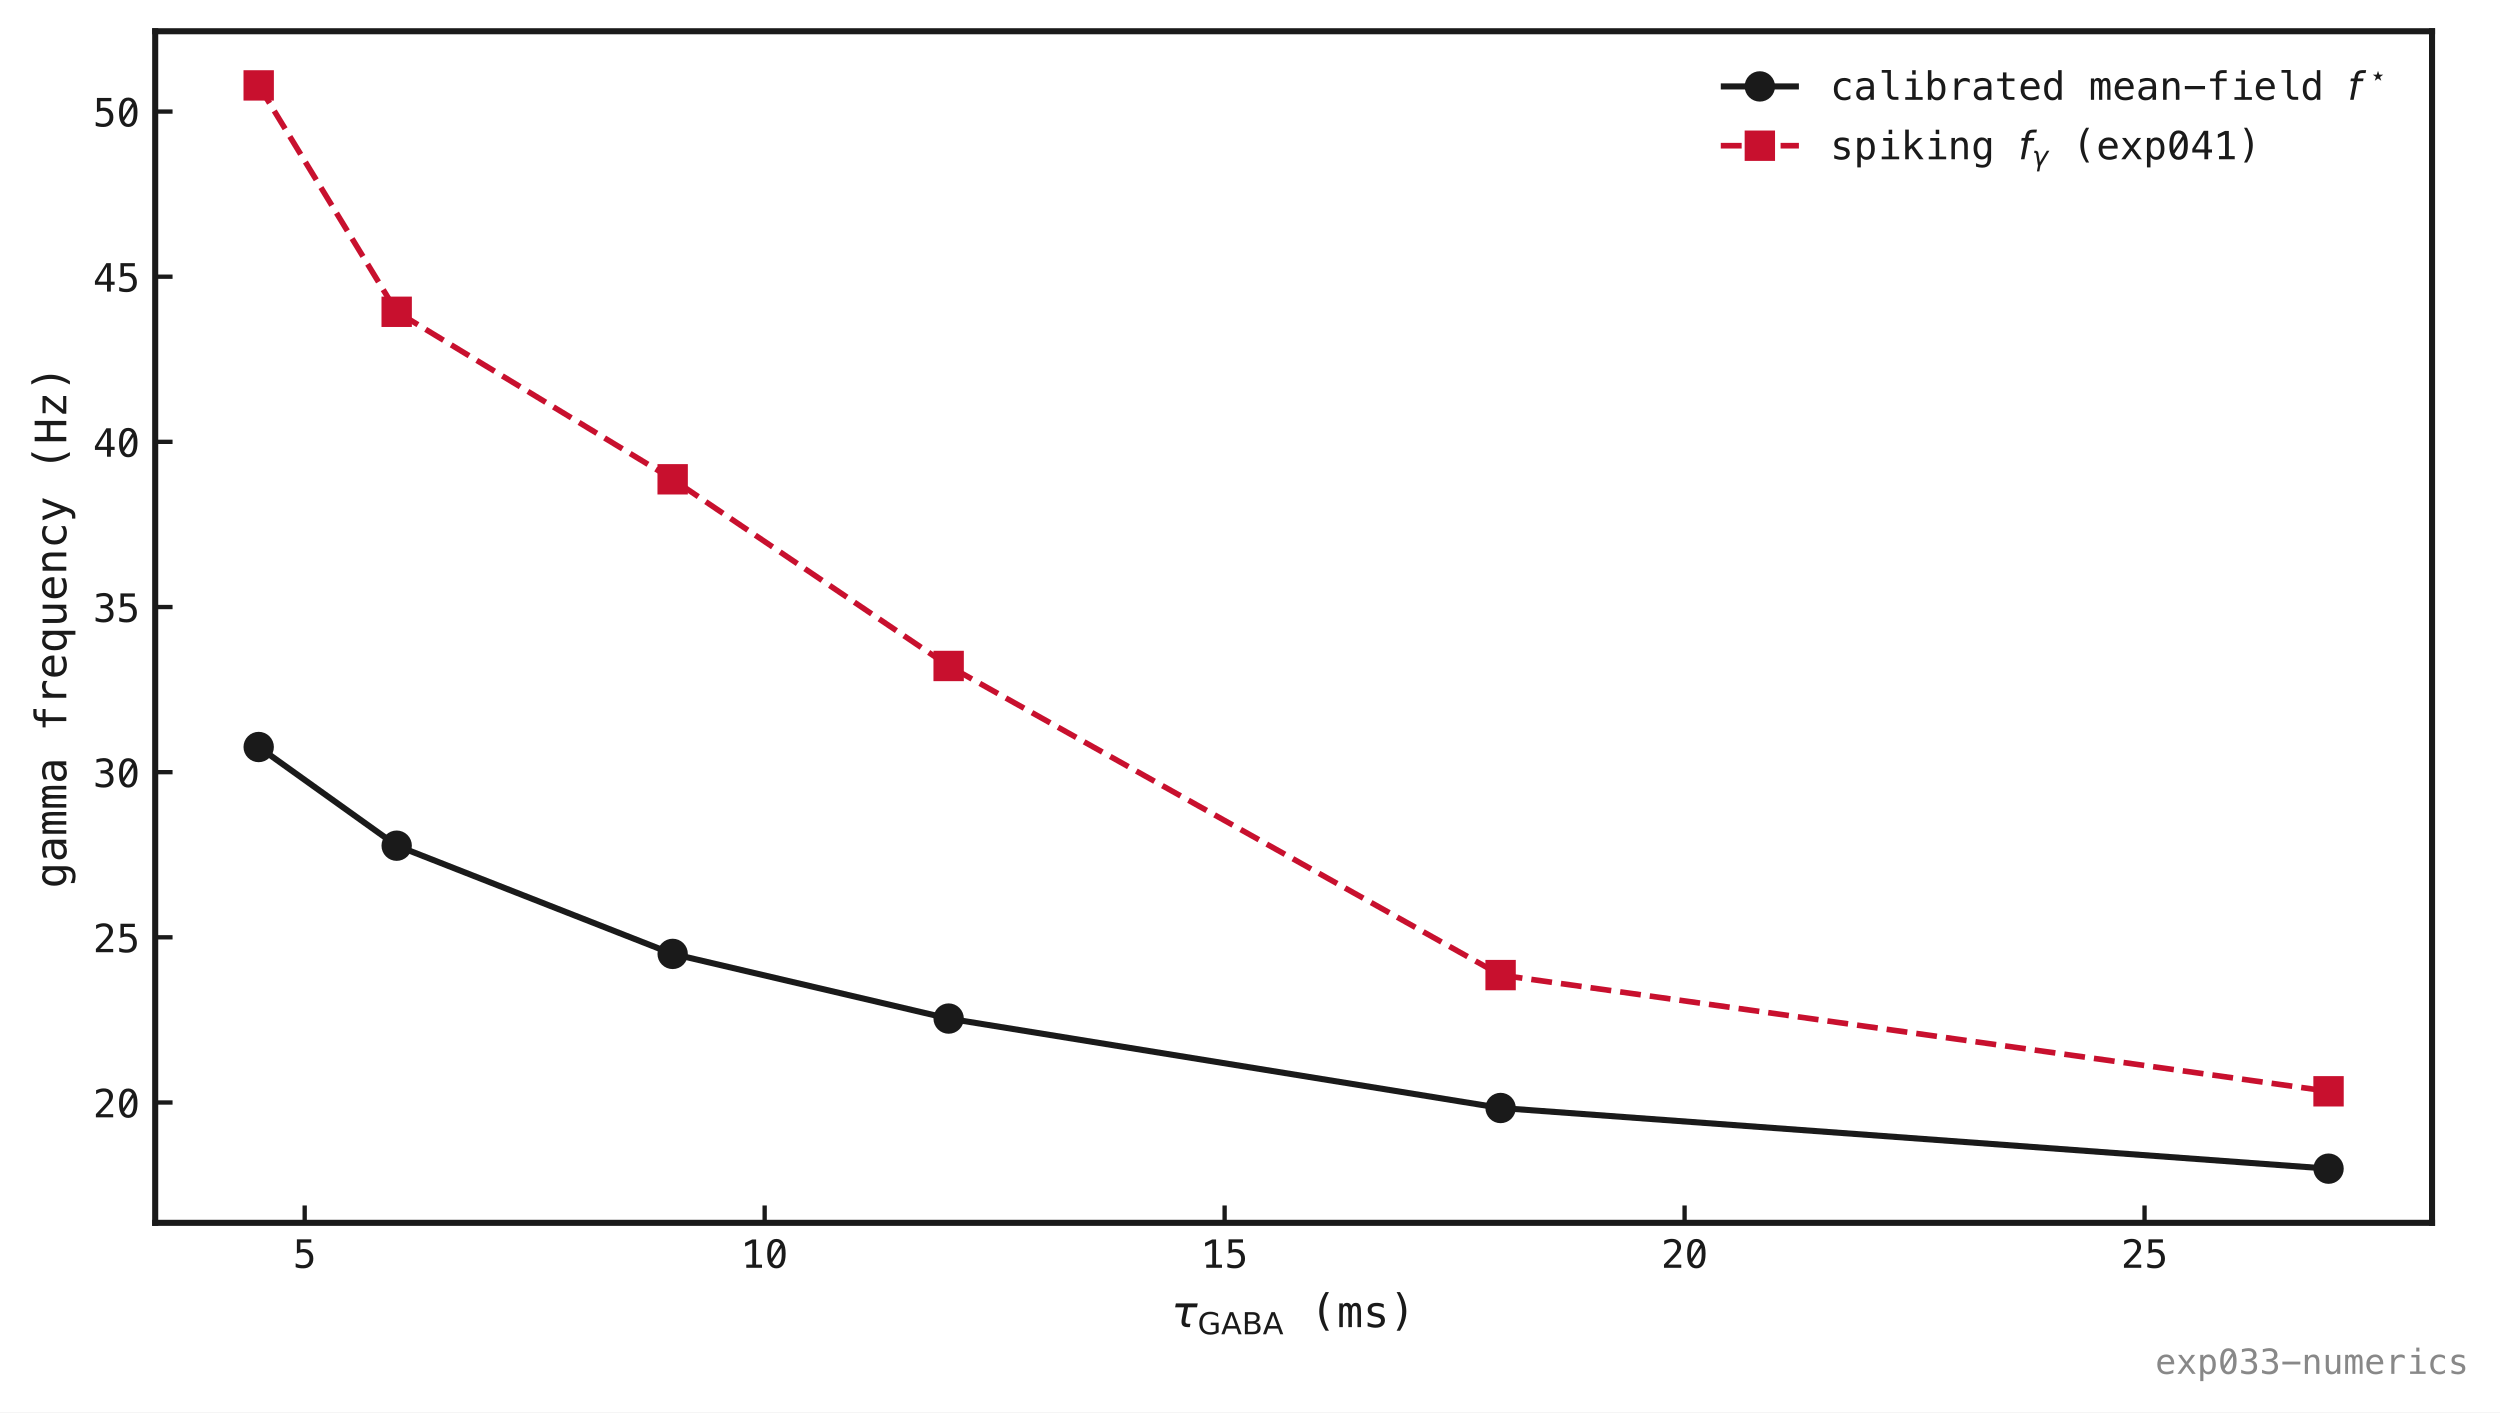
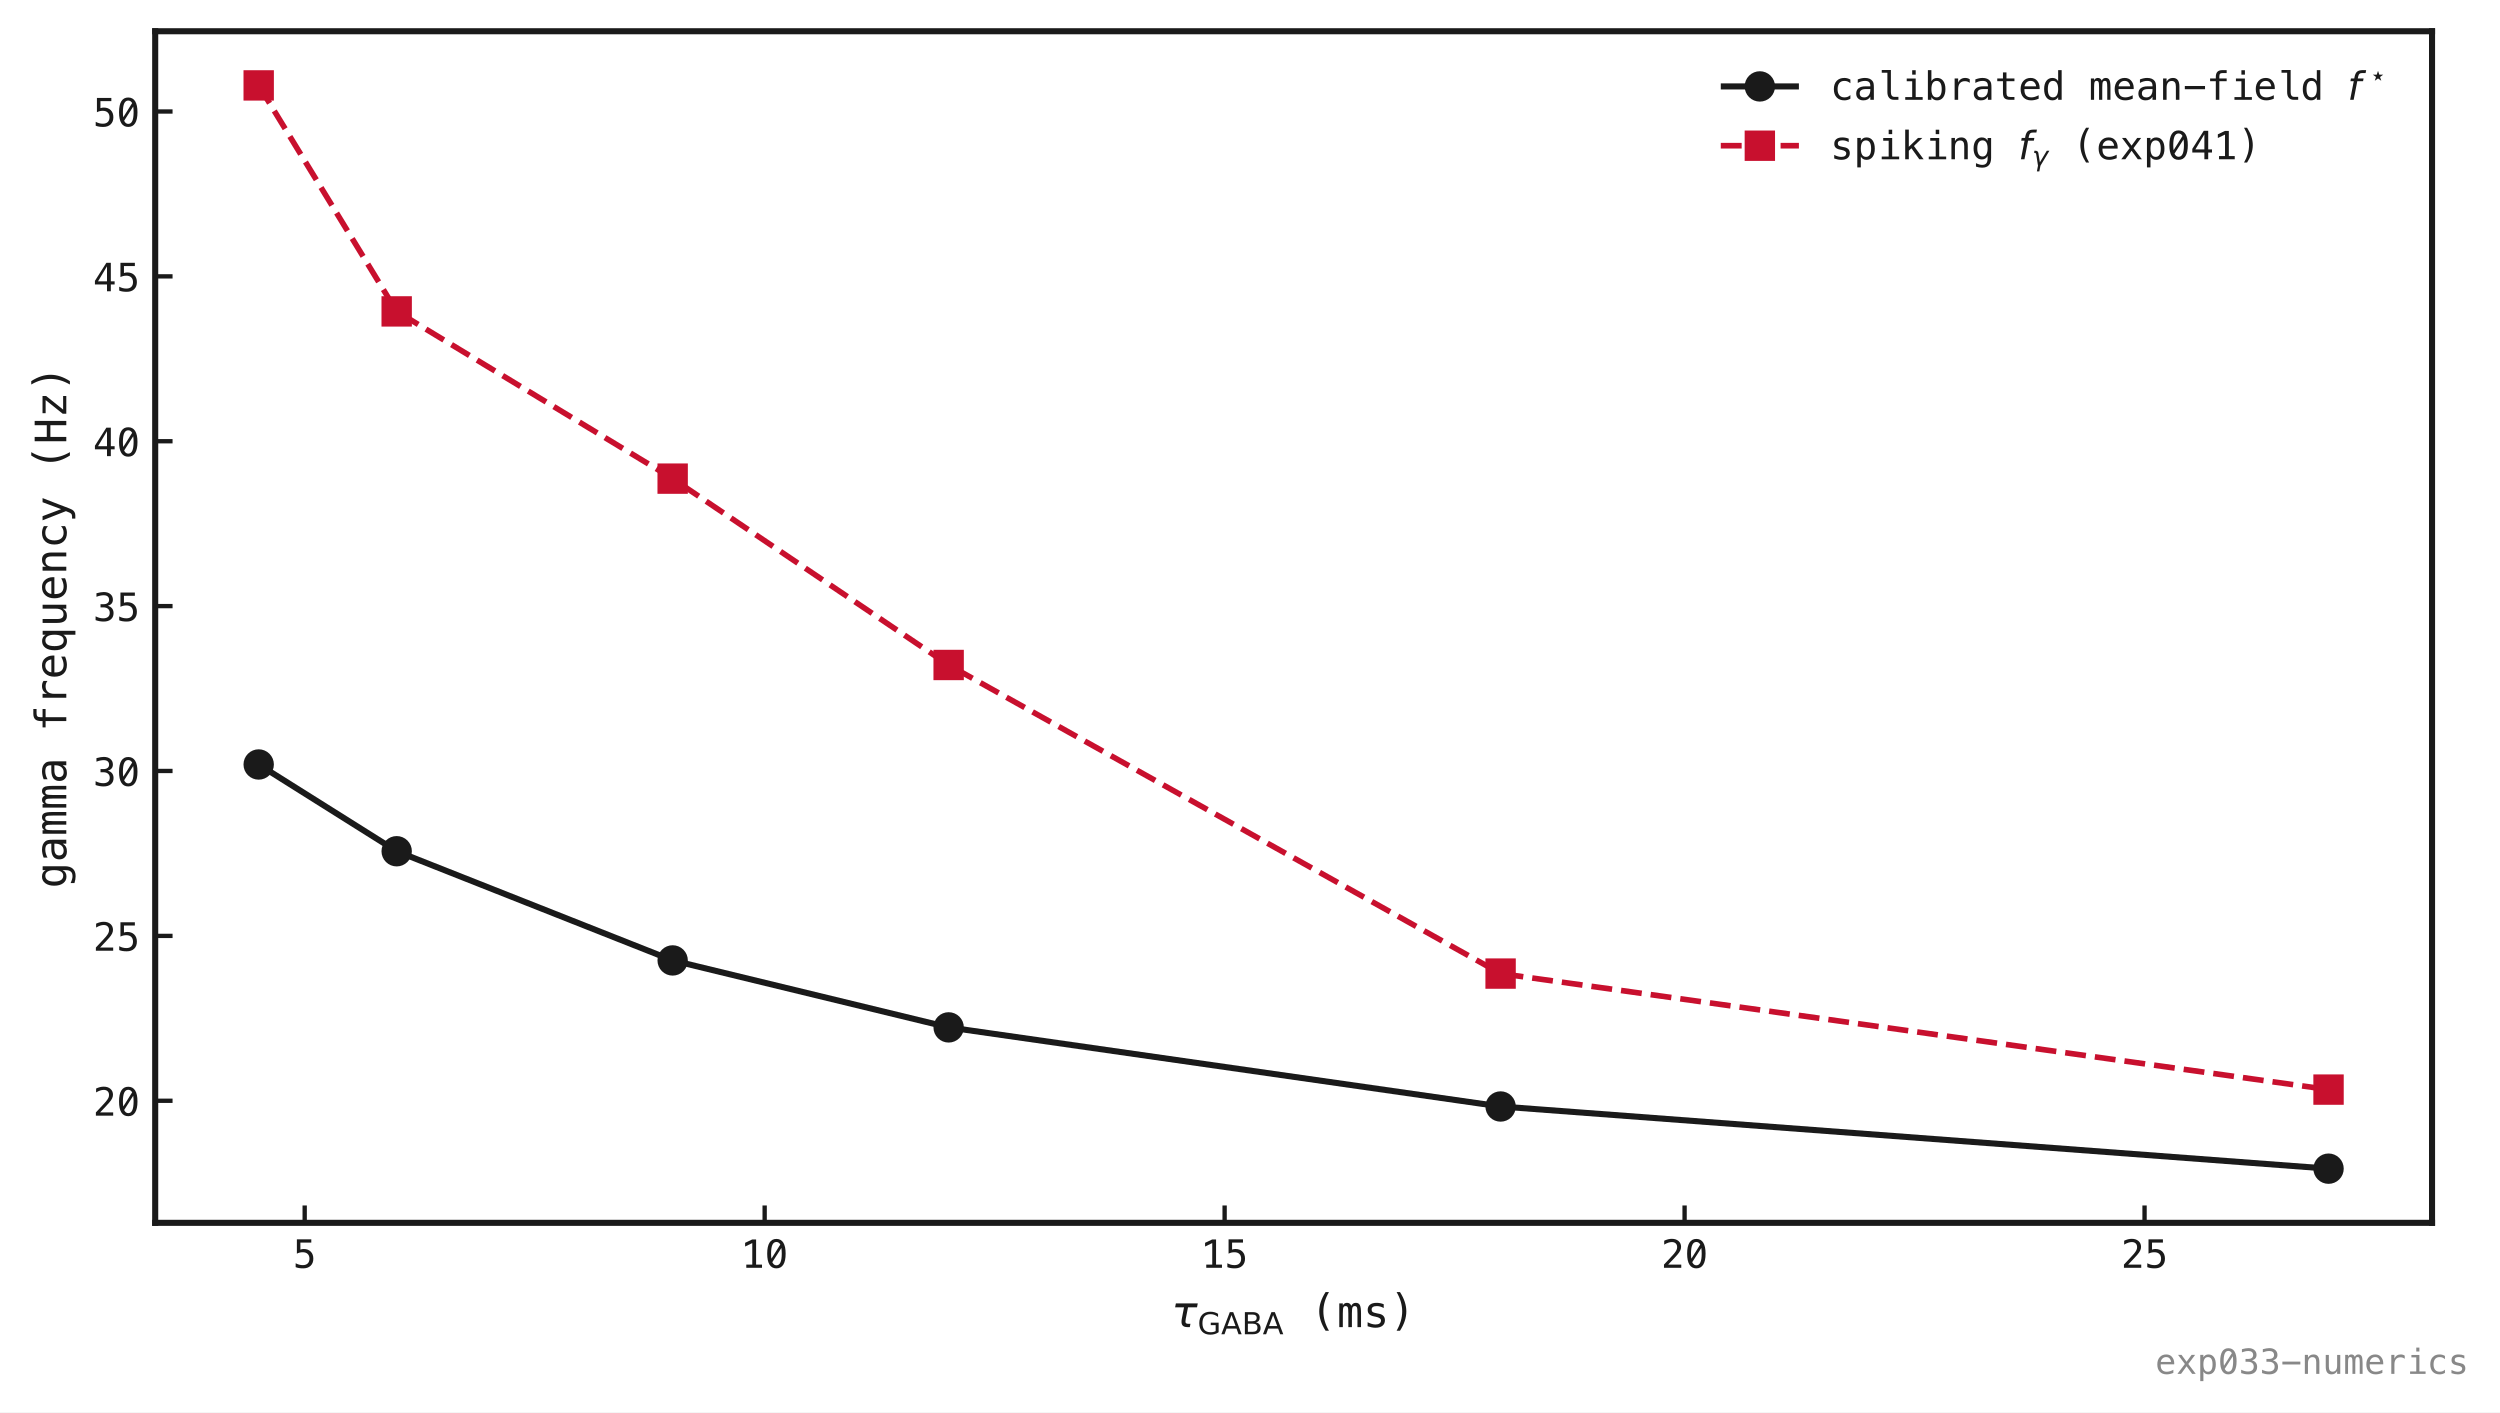
<svg xmlns="http://www.w3.org/2000/svg" xmlns:xlink="http://www.w3.org/1999/xlink" width="576.062pt" height="325.44pt" viewBox="0 0 576.062 325.44" version="1.1">
  <defs>
    <style type="text/css">*{stroke-linejoin: round; stroke-linecap: butt}</style>
  </defs>
  <g id="figure_1">
    <g id="patch_1">
      <path d="M 0 325.44  L 576.062 325.44  L 576.062 0  L 0 0  z " style="fill: #ffffff" />
    </g>
    <g id="axes_1">
      <g id="patch_2">
        <path d="M 35.762 281.772  L 560.402 281.772  L 560.402 7.2  L 35.762 7.2  z " style="fill: #ffffff" />
      </g>
      <g id="matplotlib.axis_1">
        <g id="xtick_1">
          <g id="line2d_1">
            <defs>
-               <path id="mbafb63626c" d="M 0 0  L 0 -4  " style="stroke: #1a1a1a" />
-             </defs>
-             <g>
-               <use xlink:href="#mbafb63626c" x="70.208" y="281.772" style="fill: #1a1a1a; stroke: #1a1a1a" />
+               <path id="mc2457a639b" d="M 0 0  L 0 -4  " style="stroke: #1a1a1a" />
+             </defs>
+             <g>
+               <use xlink:href="#mc2457a639b" x="70.208" y="281.772" style="fill: #1a1a1a; stroke: #1a1a1a" />
            </g>
          </g>
          <g id="text_1">
            <g style="fill: #1a1a1a" transform="translate(67.49848 292.1359) scale(0.09 -0.09)">
              <defs>
                <path id="Menlo-Regular-35" d="M 647 4666  L 3009 4666  L 3009 4134  L 1222 4134  L 1222 2988  Q 1356 3038 1492 3061  Q 1628 3084 1766 3084  Q 2491 3084 2916 2656  Q 3341 2228 3341 1497  Q 3341 759 2895 334  Q 2450 -91 1678 -91  Q 1306 -91 998 -41  Q 691 9 447 109  L 447 750  Q 734 594 1025 517  Q 1316 441 1619 441  Q 2141 441 2423 716  Q 2706 991 2706 1497  Q 2706 1997 2414 2275  Q 2122 2553 1600 2553  Q 1347 2553 1106 2495  Q 866 2438 647 2322  L 647 4666  z " transform="scale(0.015625)" />
              </defs>
              <use xlink:href="#Menlo-Regular-35" />
            </g>
          </g>
        </g>
        <g id="xtick_2">
          <g id="line2d_2">
            <g>
-               <use xlink:href="#mbafb63626c" x="176.196" y="281.772" style="fill: #1a1a1a; stroke: #1a1a1a" />
+               <use xlink:href="#mc2457a639b" x="176.196" y="281.772" style="fill: #1a1a1a; stroke: #1a1a1a" />
            </g>
          </g>
          <g id="text_2">
            <g style="fill: #1a1a1a" transform="translate(170.7772 292.1359) scale(0.09 -0.09)">
              <defs>
                <path id="Menlo-Regular-31" d="M 844 528  L 1825 528  L 1825 4053  L 650 3488  L 650 4094  L 1819 4650  L 2450 4650  L 2450 528  L 3419 528  L 3419 0  L 844 0  L 844 528  z " transform="scale(0.015625)" />
                <path id="Menlo-Regular-30" d="M 1925 4734  Q 2672 4734 3055 4125  Q 3438 3516 3438 2322  Q 3438 1128 3055 518  Q 2672 -91 1925 -91  Q 1178 -91 797 518  Q 416 1128 416 2322  Q 416 3516 797 4125  Q 1178 4734 1925 4734  z M 1925 409  Q 2369 409 2586 881  Q 2803 1353 2803 2322  Q 2803 2838 2741 3253  L 1253 925  Q 1488 409 1925 409  z M 1925 4234  Q 1484 4234 1267 3762  Q 1050 3291 1050 2322  Q 1050 1881 1109 1497  L 2566 3819  Q 2328 4234 1925 4234  z " transform="scale(0.015625)" />
              </defs>
              <use xlink:href="#Menlo-Regular-31" />
              <use xlink:href="#Menlo-Regular-30" transform="translate(60.20508 0)" />
            </g>
          </g>
        </g>
        <g id="xtick_3">
          <g id="line2d_3">
            <g>
-               <use xlink:href="#mbafb63626c" x="282.183" y="281.772" style="fill: #1a1a1a; stroke: #1a1a1a" />
+               <use xlink:href="#mc2457a639b" x="282.183" y="281.772" style="fill: #1a1a1a; stroke: #1a1a1a" />
            </g>
          </g>
          <g id="text_3">
            <g style="fill: #1a1a1a" transform="translate(276.7651 292.1359) scale(0.09 -0.09)">
              <use xlink:href="#Menlo-Regular-31" />
              <use xlink:href="#Menlo-Regular-35" transform="translate(60.20508 0)" />
            </g>
          </g>
        </g>
        <g id="xtick_4">
          <g id="line2d_4">
            <g>
-               <use xlink:href="#mbafb63626c" x="388.171" y="281.772" style="fill: #1a1a1a; stroke: #1a1a1a" />
+               <use xlink:href="#mc2457a639b" x="388.171" y="281.772" style="fill: #1a1a1a; stroke: #1a1a1a" />
            </g>
          </g>
          <g id="text_4">
            <g style="fill: #1a1a1a" transform="translate(382.753 292.1359) scale(0.09 -0.09)">
              <defs>
                <path id="Menlo-Regular-32" d="M 1166 531  L 3309 531  L 3309 0  L 475 0  L 475 531  Q 1059 1147 1496 1619  Q 1934 2091 2100 2284  Q 2413 2666 2522 2902  Q 2631 3138 2631 3384  Q 2631 3775 2401 3997  Q 2172 4219 1772 4219  Q 1488 4219 1175 4116  Q 863 4013 513 3803  L 513 4441  Q 834 4594 1145 4672  Q 1456 4750 1759 4750  Q 2444 4750 2861 4386  Q 3278 4022 3278 3431  Q 3278 3131 3139 2831  Q 3000 2531 2688 2169  Q 2513 1966 2180 1606  Q 1847 1247 1166 531  z " transform="scale(0.015625)" />
              </defs>
              <use xlink:href="#Menlo-Regular-32" />
              <use xlink:href="#Menlo-Regular-30" transform="translate(60.20508 0)" />
            </g>
          </g>
        </g>
        <g id="xtick_5">
          <g id="line2d_5">
            <g>
-               <use xlink:href="#mbafb63626c" x="494.159" y="281.772" style="fill: #1a1a1a; stroke: #1a1a1a" />
+               <use xlink:href="#mc2457a639b" x="494.159" y="281.772" style="fill: #1a1a1a; stroke: #1a1a1a" />
            </g>
          </g>
          <g id="text_5">
            <g style="fill: #1a1a1a" transform="translate(488.7409 292.1359) scale(0.09 -0.09)">
              <use xlink:href="#Menlo-Regular-32" />
              <use xlink:href="#Menlo-Regular-35" transform="translate(60.20508 0)" />
            </g>
          </g>
        </g>
        <g id="text_6">
          <g style="fill: #1a1a1a" transform="translate(269.9316 305.8279) scale(0.1 -0.1)">
            <defs>
              <path id="DejaVuSans-Oblique-3c4" d="M 2103 638  Q 2188 488 2525 488  L 2800 488  L 2706 0  L 2363 0  Q 1800 0 1600 300  Q 1403 606 1534 1269  L 1856 2925  L 541 2925  L 653 3500  L 3881 3500  L 3769 2925  L 2444 2925  L 2113 1234  Q 2025 781 2103 638  z " transform="scale(0.015625)" />
              <path id="DejaVuSans-47" d="M 3809 666  L 3809 1919  L 2778 1919  L 2778 2438  L 4434 2438  L 4434 434  Q 4069 175 3628 42  Q 3188 -91 2688 -91  Q 1594 -91 976 548  Q 359 1188 359 2328  Q 359 3472 976 4111  Q 1594 4750 2688 4750  Q 3144 4750 3555 4637  Q 3966 4525 4313 4306  L 4313 3634  Q 3963 3931 3569 4081  Q 3175 4231 2741 4231  Q 1884 4231 1454 3753  Q 1025 3275 1025 2328  Q 1025 1384 1454 906  Q 1884 428 2741 428  Q 3075 428 3337 486  Q 3600 544 3809 666  z " transform="scale(0.015625)" />
              <path id="DejaVuSans-41" d="M 2188 4044  L 1331 1722  L 3047 1722  L 2188 4044  z M 1831 4666  L 2547 4666  L 4325 0  L 3669 0  L 3244 1197  L 1141 1197  L 716 0  L 50 0  L 1831 4666  z " transform="scale(0.015625)" />
              <path id="DejaVuSans-42" d="M 1259 2228  L 1259 519  L 2272 519  Q 2781 519 3026 730  Q 3272 941 3272 1375  Q 3272 1813 3026 2020  Q 2781 2228 2272 2228  L 1259 2228  z M 1259 4147  L 1259 2741  L 2194 2741  Q 2656 2741 2882 2914  Q 3109 3088 3109 3444  Q 3109 3797 2882 3972  Q 2656 4147 2194 4147  L 1259 4147  z M 628 4666  L 2241 4666  Q 2963 4666 3353 4366  Q 3744 4066 3744 3513  Q 3744 3084 3544 2831  Q 3344 2578 2956 2516  Q 3422 2416 3680 2098  Q 3938 1781 3938 1306  Q 3938 681 3513 340  Q 3088 0 2303 0  L 628 0  L 628 4666  z " transform="scale(0.015625)" />
              <path id="Menlo-Regular-20" transform="scale(0.015625)" />
              <path id="Menlo-Regular-28" d="M 2672 5169  Q 2256 4456 2051 3748  Q 1847 3041 1847 2322  Q 1847 1606 2051 897  Q 2256 188 2672 -531  L 2172 -531  Q 1700 213 1469 917  Q 1238 1622 1238 2322  Q 1238 3019 1469 3725  Q 1700 4431 2172 5169  L 2672 5169  z " transform="scale(0.015625)" />
              <path id="Menlo-Regular-6d" d="M 2113 3144  Q 2219 3369 2383 3476  Q 2547 3584 2778 3584  Q 3200 3584 3373 3257  Q 3547 2931 3547 2028  L 3547 0  L 3022 0  L 3022 2003  Q 3022 2744 2939 2923  Q 2856 3103 2638 3103  Q 2388 3103 2295 2911  Q 2203 2719 2203 2003  L 2203 0  L 1678 0  L 1678 2003  Q 1678 2753 1589 2928  Q 1500 3103 1269 3103  Q 1041 3103 952 2911  Q 863 2719 863 2003  L 863 0  L 341 0  L 341 3500  L 863 3500  L 863 3200  Q 966 3388 1120 3486  Q 1275 3584 1472 3584  Q 1709 3584 1867 3475  Q 2025 3366 2113 3144  z " transform="scale(0.015625)" />
              <path id="Menlo-Regular-73" d="M 3041 3378  L 3041 2816  Q 2794 2959 2544 3031  Q 2294 3103 2034 3103  Q 1644 3103 1451 2976  Q 1259 2850 1259 2591  Q 1259 2356 1403 2240  Q 1547 2125 2119 2016  L 2350 1972  Q 2778 1891 2998 1647  Q 3219 1403 3219 1013  Q 3219 494 2850 201  Q 2481 -91 1825 -91  Q 1566 -91 1281 -36  Q 997 19 666 128  L 666 722  Q 988 556 1281 473  Q 1575 391 1838 391  Q 2219 391 2428 545  Q 2638 700 2638 978  Q 2638 1378 1872 1531  L 1847 1538  L 1631 1581  Q 1134 1678 906 1908  Q 678 2138 678 2534  Q 678 3038 1018 3311  Q 1359 3584 1991 3584  Q 2272 3584 2531 3532  Q 2791 3481 3041 3378  z " transform="scale(0.015625)" />
              <path id="Menlo-Regular-29" d="M 1088 5169  L 1588 5169  Q 2059 4431 2290 3725  Q 2522 3019 2522 2322  Q 2522 1619 2290 912  Q 2059 206 1588 -531  L 1088 -531  Q 1503 194 1708 903  Q 1913 1613 1913 2322  Q 1913 3034 1708 3743  Q 1503 4453 1088 5169  z " transform="scale(0.015625)" />
            </defs>
            <use xlink:href="#DejaVuSans-Oblique-3c4" transform="translate(0 0.234375)" />
            <use xlink:href="#DejaVuSans-47" transform="translate(60.20508 -16.17188) scale(0.7)" />
            <use xlink:href="#DejaVuSans-41" transform="translate(114.4482 -16.17188) scale(0.7)" />
            <use xlink:href="#DejaVuSans-42" transform="translate(162.334 -16.17188) scale(0.7)" />
            <use xlink:href="#DejaVuSans-41" transform="translate(210.3564 -16.17188) scale(0.7)" />
            <use xlink:href="#Menlo-Regular-20" transform="translate(260.9766 0.234375)" />
            <use xlink:href="#Menlo-Regular-28" transform="translate(321.1816 0.234375)" />
            <use xlink:href="#Menlo-Regular-6d" transform="translate(381.3867 0.234375)" />
            <use xlink:href="#Menlo-Regular-73" transform="translate(441.5918 0.234375)" />
            <use xlink:href="#Menlo-Regular-29" transform="translate(501.7969 0.234375)" />
          </g>
        </g>
      </g>
      <g id="matplotlib.axis_2">
        <g id="ytick_1">
          <g id="line2d_6">
            <defs>
-               <path id="m19cf8aa541" d="M 0 0  L 4 0  " style="stroke: #1a1a1a" />
-             </defs>
-             <g>
-               <use xlink:href="#m19cf8aa541" x="35.762" y="254.036" style="fill: #1a1a1a; stroke: #1a1a1a" />
+               <path id="m6e50a0f6d7" d="M 0 0  L 4 0  " style="stroke: #1a1a1a" />
+             </defs>
+             <g>
+               <use xlink:href="#m6e50a0f6d7" x="35.762" y="253.639" style="fill: #1a1a1a; stroke: #1a1a1a" />
            </g>
          </g>
          <g id="text_7">
-             <g style="fill: #1a1a1a" transform="translate(21.425 257.468) scale(0.09 -0.09)">
+             <g style="fill: #1a1a1a" transform="translate(21.425 257.071) scale(0.09 -0.09)">
              <use xlink:href="#Menlo-Regular-32" />
              <use xlink:href="#Menlo-Regular-30" transform="translate(60.20508 0)" />
            </g>
          </g>
        </g>
        <g id="ytick_2">
          <g id="line2d_7">
            <g>
-               <use xlink:href="#m19cf8aa541" x="35.762" y="215.98" style="fill: #1a1a1a; stroke: #1a1a1a" />
+               <use xlink:href="#m6e50a0f6d7" x="35.762" y="215.648" style="fill: #1a1a1a; stroke: #1a1a1a" />
            </g>
          </g>
          <g id="text_8">
-             <g style="fill: #1a1a1a" transform="translate(21.425 219.4122) scale(0.09 -0.09)">
+             <g style="fill: #1a1a1a" transform="translate(21.425 219.0797) scale(0.09 -0.09)">
              <use xlink:href="#Menlo-Regular-32" />
              <use xlink:href="#Menlo-Regular-35" transform="translate(60.20508 0)" />
            </g>
          </g>
        </g>
        <g id="ytick_3">
          <g id="line2d_8">
            <g>
-               <use xlink:href="#m19cf8aa541" x="35.762" y="177.924" style="fill: #1a1a1a; stroke: #1a1a1a" />
+               <use xlink:href="#m6e50a0f6d7" x="35.762" y="177.656" style="fill: #1a1a1a; stroke: #1a1a1a" />
            </g>
          </g>
          <g id="text_9">
-             <g style="fill: #1a1a1a" transform="translate(21.425 181.3564) scale(0.09 -0.09)">
+             <g style="fill: #1a1a1a" transform="translate(21.425 181.0883) scale(0.09 -0.09)">
              <defs>
                <path id="Menlo-Regular-33" d="M 2425 2497  Q 2884 2375 3128 2064  Q 3372 1753 3372 1288  Q 3372 644 2939 276  Q 2506 -91 1741 -91  Q 1419 -91 1084 -31  Q 750 28 428 141  L 428 769  Q 747 603 1056 522  Q 1366 441 1672 441  Q 2191 441 2469 675  Q 2747 909 2747 1350  Q 2747 1756 2469 1995  Q 2191 2234 1716 2234  L 1234 2234  L 1234 2753  L 1716 2753  Q 2150 2753 2394 2943  Q 2638 3134 2638 3475  Q 2638 3834 2411 4026  Q 2184 4219 1766 4219  Q 1488 4219 1191 4156  Q 894 4094 569 3969  L 569 4550  Q 947 4650 1242 4700  Q 1538 4750 1766 4750  Q 2447 4750 2855 4408  Q 3263 4066 3263 3500  Q 3263 3116 3048 2859  Q 2834 2603 2425 2497  z " transform="scale(0.015625)" />
              </defs>
              <use xlink:href="#Menlo-Regular-33" />
              <use xlink:href="#Menlo-Regular-30" transform="translate(60.20508 0)" />
            </g>
          </g>
        </g>
        <g id="ytick_4">
          <g id="line2d_9">
            <g>
-               <use xlink:href="#m19cf8aa541" x="35.762" y="139.869" style="fill: #1a1a1a; stroke: #1a1a1a" />
+               <use xlink:href="#m6e50a0f6d7" x="35.762" y="139.665" style="fill: #1a1a1a; stroke: #1a1a1a" />
            </g>
          </g>
          <g id="text_10">
-             <g style="fill: #1a1a1a" transform="translate(21.425 143.3006) scale(0.09 -0.09)">
+             <g style="fill: #1a1a1a" transform="translate(21.425 143.097) scale(0.09 -0.09)">
              <use xlink:href="#Menlo-Regular-33" />
              <use xlink:href="#Menlo-Regular-35" transform="translate(60.20508 0)" />
            </g>
          </g>
        </g>
        <g id="ytick_5">
          <g id="line2d_10">
            <g>
-               <use xlink:href="#m19cf8aa541" x="35.762" y="101.813" style="fill: #1a1a1a; stroke: #1a1a1a" />
+               <use xlink:href="#m6e50a0f6d7" x="35.762" y="101.674" style="fill: #1a1a1a; stroke: #1a1a1a" />
            </g>
          </g>
          <g id="text_11">
-             <g style="fill: #1a1a1a" transform="translate(21.425 105.2448) scale(0.09 -0.09)">
+             <g style="fill: #1a1a1a" transform="translate(21.425 105.1057) scale(0.09 -0.09)">
              <defs>
                <path id="Menlo-Regular-34" d="M 2297 4091  L 825 1625  L 2297 1625  L 2297 4091  z M 2194 4666  L 2925 4666  L 2925 1625  L 3547 1625  L 3547 1113  L 2925 1113  L 2925 0  L 2297 0  L 2297 1113  L 319 1113  L 319 1709  L 2194 4666  z " transform="scale(0.015625)" />
              </defs>
              <use xlink:href="#Menlo-Regular-34" />
              <use xlink:href="#Menlo-Regular-30" transform="translate(60.20508 0)" />
            </g>
          </g>
        </g>
        <g id="ytick_6">
          <g id="line2d_11">
            <g>
-               <use xlink:href="#m19cf8aa541" x="35.762" y="63.757" style="fill: #1a1a1a; stroke: #1a1a1a" />
+               <use xlink:href="#m6e50a0f6d7" x="35.762" y="63.682" style="fill: #1a1a1a; stroke: #1a1a1a" />
            </g>
          </g>
          <g id="text_12">
-             <g style="fill: #1a1a1a" transform="translate(21.425 67.18902) scale(0.09 -0.09)">
+             <g style="fill: #1a1a1a" transform="translate(21.425 67.11435) scale(0.09 -0.09)">
              <use xlink:href="#Menlo-Regular-34" />
              <use xlink:href="#Menlo-Regular-35" transform="translate(60.20508 0)" />
            </g>
          </g>
        </g>
        <g id="ytick_7">
          <g id="line2d_12">
            <g>
-               <use xlink:href="#m19cf8aa541" x="35.762" y="25.701" style="fill: #1a1a1a; stroke: #1a1a1a" />
+               <use xlink:href="#m6e50a0f6d7" x="35.762" y="25.691" style="fill: #1a1a1a; stroke: #1a1a1a" />
            </g>
          </g>
          <g id="text_13">
-             <g style="fill: #1a1a1a" transform="translate(21.425 29.13321) scale(0.09 -0.09)">
+             <g style="fill: #1a1a1a" transform="translate(21.425 29.12302) scale(0.09 -0.09)">
              <use xlink:href="#Menlo-Regular-35" />
              <use xlink:href="#Menlo-Regular-30" transform="translate(60.20508 0)" />
            </g>
          </g>
        </g>
        <g id="text_14">
          <g style="fill: #1a1a1a" transform="translate(15.27656 204.6891) rotate(-90) scale(0.1 -0.1)">
            <defs>
              <path id="Menlo-Regular-67" d="M 2681 1778  Q 2681 2425 2470 2761  Q 2259 3097 1856 3097  Q 1434 3097 1212 2761  Q 991 2425 991 1778  Q 991 1131 1214 792  Q 1438 453 1863 453  Q 2259 453 2470 793  Q 2681 1134 2681 1778  z M 3256 225  Q 3256 -563 2884 -969  Q 2513 -1375 1791 -1375  Q 1553 -1375 1293 -1331  Q 1034 -1288 775 -1203  L 775 -634  Q 1081 -778 1331 -847  Q 1581 -916 1791 -916  Q 2256 -916 2468 -662  Q 2681 -409 2681 141  L 2681 166  L 2681 556  Q 2544 263 2306 119  Q 2069 -25 1728 -25  Q 1116 -25 750 465  Q 384 956 384 1778  Q 384 2603 750 3093  Q 1116 3584 1728 3584  Q 2066 3584 2300 3450  Q 2534 3316 2681 3034  L 2681 3488  L 3256 3488  L 3256 225  z " transform="scale(0.015625)" />
              <path id="Menlo-Regular-61" d="M 2194 1759  L 2003 1759  Q 1500 1759 1245 1582  Q 991 1406 991 1056  Q 991 741 1181 566  Q 1372 391 1709 391  Q 2184 391 2456 720  Q 2728 1050 2731 1631  L 2731 1759  L 2194 1759  z M 3309 1997  L 3309 0  L 2731 0  L 2731 519  Q 2547 206 2267 57  Q 1988 -91 1588 -91  Q 1053 -91 734 211  Q 416 513 416 1019  Q 416 1603 808 1906  Q 1200 2209 1959 2209  L 2731 2209  L 2731 2300  Q 2728 2719 2518 2908  Q 2309 3097 1850 3097  Q 1556 3097 1256 3012  Q 956 2928 672 2766  L 672 3341  Q 991 3463 1283 3523  Q 1575 3584 1850 3584  Q 2284 3584 2592 3456  Q 2900 3328 3091 3072  Q 3209 2916 3259 2686  Q 3309 2456 3309 1997  z " transform="scale(0.015625)" />
              <path id="Menlo-Regular-66" d="M 3322 4863  L 3322 4384  L 2669 4384  Q 2359 4384 2239 4257  Q 2119 4131 2119 3809  L 2119 3500  L 3322 3500  L 3322 3053  L 2119 3053  L 2119 0  L 1544 0  L 1544 3053  L 609 3053  L 609 3500  L 1544 3500  L 1544 3744  Q 1544 4319 1808 4591  Q 2072 4863 2631 4863  L 3322 4863  z " transform="scale(0.015625)" />
              <path id="Menlo-Regular-72" d="M 3609 2778  Q 3425 2922 3234 2987  Q 3044 3053 2816 3053  Q 2278 3053 1993 2715  Q 1709 2378 1709 1741  L 1709 0  L 1131 0  L 1131 3500  L 1709 3500  L 1709 2816  Q 1853 3188 2151 3386  Q 2450 3584 2859 3584  Q 3072 3584 3256 3531  Q 3441 3478 3609 3366  L 3609 2778  z " transform="scale(0.015625)" />
              <path id="Menlo-Regular-65" d="M 3500 2038  L 3500 1756  L 1009 1756  L 1009 1738  Q 984 1022 1282 709  Q 1581 397 2125 397  Q 2400 397 2700 484  Q 3000 572 3341 750  L 3341 178  Q 3013 44 2708 -23  Q 2403 -91 2119 -91  Q 1303 -91 843 398  Q 384 888 384 1747  Q 384 2584 834 3084  Q 1284 3584 2034 3584  Q 2703 3584 3089 3131  Q 3475 2678 3500 2038  z M 2925 2206  Q 2888 2569 2661 2833  Q 2434 3097 2009 3097  Q 1594 3097 1325 2822  Q 1056 2547 1031 2203  L 2925 2206  z " transform="scale(0.015625)" />
              <path id="Menlo-Regular-71" d="M 1038 1734  Q 1038 1066 1248 725  Q 1459 384 1875 384  Q 2291 384 2505 726  Q 2719 1069 2719 1734  Q 2719 2400 2505 2742  Q 2291 3084 1875 3084  Q 1459 3084 1248 2743  Q 1038 2403 1038 1734  z M 2719 434  Q 2578 175 2339 36  Q 2100 -103 1784 -103  Q 1156 -103 792 383  Q 428 869 428 1722  Q 428 2591 790 3081  Q 1153 3572 1784 3572  Q 2097 3572 2336 3436  Q 2575 3300 2719 3041  L 2719 3488  L 3297 3488  L 3297 -1344  L 2719 -1344  L 2719 434  z " transform="scale(0.015625)" />
              <path id="Menlo-Regular-75" d="M 609 1325  L 609 3494  L 1184 3494  L 1184 1325  Q 1184 853 1351 631  Q 1519 409 1869 409  Q 2275 409 2490 695  Q 2706 981 2706 1516  L 2706 3494  L 3284 3494  L 3284 0  L 2706 0  L 2706 525  Q 2553 222 2289 65  Q 2025 -91 1672 -91  Q 1134 -91 871 261  Q 609 613 609 1325  z " transform="scale(0.015625)" />
              <path id="Menlo-Regular-6e" d="M 3284 2169  L 3284 0  L 2706 0  L 2706 2169  Q 2706 2641 2540 2862  Q 2375 3084 2022 3084  Q 1619 3084 1401 2798  Q 1184 2513 1184 1978  L 1184 0  L 609 0  L 609 3500  L 1184 3500  L 1184 2975  Q 1338 3275 1600 3429  Q 1863 3584 2222 3584  Q 2756 3584 3020 3232  Q 3284 2881 3284 2169  z " transform="scale(0.015625)" />
              <path id="Menlo-Regular-63" d="M 3316 178  Q 3084 44 2839 -23  Q 2594 -91 2338 -91  Q 1525 -91 1067 396  Q 609 884 609 1747  Q 609 2609 1067 3096  Q 1525 3584 2338 3584  Q 2591 3584 2831 3518  Q 3072 3453 3316 3316  L 3316 2713  Q 3088 2916 2858 3006  Q 2628 3097 2338 3097  Q 1797 3097 1506 2747  Q 1216 2397 1216 1747  Q 1216 1100 1508 748  Q 1800 397 2338 397  Q 2638 397 2875 489  Q 3113 581 3316 775  L 3316 178  z " transform="scale(0.015625)" />
              <path id="Menlo-Regular-79" d="M 2681 1125  Q 2538 759 2316 163  Q 2006 -663 1900 -844  Q 1756 -1088 1540 -1209  Q 1325 -1331 1038 -1331  L 575 -1331  L 575 -850  L 916 -850  Q 1169 -850 1312 -703  Q 1456 -556 1678 56  L 325 3500  L 934 3500  L 1972 763  L 2994 3500  L 3603 3500  L 2681 1125  z " transform="scale(0.015625)" />
              <path id="Menlo-Regular-48" d="M 428 4666  L 1063 4666  L 1063 2878  L 2791 2878  L 2791 4666  L 3425 4666  L 3425 0  L 2791 0  L 2791 2347  L 1063 2347  L 1063 0  L 428 0  L 428 4666  z " transform="scale(0.015625)" />
              <path id="Menlo-Regular-7a" d="M 709 3506  L 3250 3506  L 3250 2981  L 1241 469  L 3250 469  L 3250 0  L 634 0  L 634 531  L 2644 3047  L 709 3047  L 709 3506  z " transform="scale(0.015625)" />
            </defs>
            <use xlink:href="#Menlo-Regular-67" />
            <use xlink:href="#Menlo-Regular-61" transform="translate(60.20508 0)" />
            <use xlink:href="#Menlo-Regular-6d" transform="translate(120.4102 0)" />
            <use xlink:href="#Menlo-Regular-6d" transform="translate(180.6152 0)" />
            <use xlink:href="#Menlo-Regular-61" transform="translate(240.8203 0)" />
            <use xlink:href="#Menlo-Regular-20" transform="translate(301.0254 0)" />
            <use xlink:href="#Menlo-Regular-66" transform="translate(361.2305 0)" />
            <use xlink:href="#Menlo-Regular-72" transform="translate(421.4355 0)" />
            <use xlink:href="#Menlo-Regular-65" transform="translate(481.6406 0)" />
            <use xlink:href="#Menlo-Regular-71" transform="translate(541.8457 0)" />
            <use xlink:href="#Menlo-Regular-75" transform="translate(602.0508 0)" />
            <use xlink:href="#Menlo-Regular-65" transform="translate(662.2559 0)" />
            <use xlink:href="#Menlo-Regular-6e" transform="translate(722.4609 0)" />
            <use xlink:href="#Menlo-Regular-63" transform="translate(782.666 0)" />
            <use xlink:href="#Menlo-Regular-79" transform="translate(842.8711 0)" />
            <use xlink:href="#Menlo-Regular-20" transform="translate(903.0762 0)" />
            <use xlink:href="#Menlo-Regular-28" transform="translate(963.2812 0)" />
            <use xlink:href="#Menlo-Regular-48" transform="translate(1023.486 0)" />
            <use xlink:href="#Menlo-Regular-7a" transform="translate(1083.691 0)" />
            <use xlink:href="#Menlo-Regular-29" transform="translate(1143.896 0)" />
          </g>
        </g>
      </g>
      <g id="line2d_13">
-         <path d="M 59.609 172.13  L 91.405 194.867  L 154.998 219.803  L 218.591 234.704  L 345.776 255.309  L 536.554 269.291  " clip-path="url(#p815785f691)" style="fill: none; stroke: #1a1a1a; stroke-width: 1.4; stroke-linejoin: miter" />
+         <path d="M 59.609 176.156  L 91.405 196.147  L 154.998 221.307  L 218.591 236.735  L 345.776 254.964  L 536.554 269.291  " clip-path="url(#pff9fd10ed1)" style="fill: none; stroke: #1a1a1a; stroke-width: 1.4; stroke-linejoin: miter" />
        <defs>
-           <path id="m6b74533610" d="M 0 3  C 0.796 3 1.559 2.684 2.121 2.121  C 2.684 1.559 3 0.796 3 0  C 3 -0.796 2.684 -1.559 2.121 -2.121  C 1.559 -2.684 0.796 -3 0 -3  C -0.796 -3 -1.559 -2.684 -2.121 -2.121  C -2.684 -1.559 -3 -0.796 -3 0  C -3 0.796 -2.684 1.559 -2.121 2.121  C -1.559 2.684 -0.796 3 0 3  z " style="stroke: #1a1a1a" />
+           <path id="m7b6f5e4aa8" d="M 0 3  C 0.796 3 1.559 2.684 2.121 2.121  C 2.684 1.559 3 0.796 3 0  C 3 -0.796 2.684 -1.559 2.121 -2.121  C 1.559 -2.684 0.796 -3 0 -3  C -0.796 -3 -1.559 -2.684 -2.121 -2.121  C -2.684 -1.559 -3 -0.796 -3 0  C -3 0.796 -2.684 1.559 -2.121 2.121  C -1.559 2.684 -0.796 3 0 3  z " style="stroke: #1a1a1a" />
        </defs>
-         <g clip-path="url(#p815785f691)">
-           <use xlink:href="#m6b74533610" x="59.609" y="172.13" style="fill: #1a1a1a; stroke: #1a1a1a" />
-           <use xlink:href="#m6b74533610" x="91.405" y="194.867" style="fill: #1a1a1a; stroke: #1a1a1a" />
-           <use xlink:href="#m6b74533610" x="154.998" y="219.803" style="fill: #1a1a1a; stroke: #1a1a1a" />
-           <use xlink:href="#m6b74533610" x="218.591" y="234.704" style="fill: #1a1a1a; stroke: #1a1a1a" />
-           <use xlink:href="#m6b74533610" x="345.776" y="255.309" style="fill: #1a1a1a; stroke: #1a1a1a" />
-           <use xlink:href="#m6b74533610" x="536.554" y="269.291" style="fill: #1a1a1a; stroke: #1a1a1a" />
+         <g clip-path="url(#pff9fd10ed1)">
+           <use xlink:href="#m7b6f5e4aa8" x="59.609" y="176.156" style="fill: #1a1a1a; stroke: #1a1a1a" />
+           <use xlink:href="#m7b6f5e4aa8" x="91.405" y="196.147" style="fill: #1a1a1a; stroke: #1a1a1a" />
+           <use xlink:href="#m7b6f5e4aa8" x="154.998" y="221.307" style="fill: #1a1a1a; stroke: #1a1a1a" />
+           <use xlink:href="#m7b6f5e4aa8" x="218.591" y="236.735" style="fill: #1a1a1a; stroke: #1a1a1a" />
+           <use xlink:href="#m7b6f5e4aa8" x="345.776" y="254.964" style="fill: #1a1a1a; stroke: #1a1a1a" />
+           <use xlink:href="#m7b6f5e4aa8" x="536.554" y="269.291" style="fill: #1a1a1a; stroke: #1a1a1a" />
        </g>
      </g>
      <g id="line2d_14">
-         <path d="M 59.609 19.681  L 91.405 71.844  L 154.998 110.443  L 218.591 153.455  L 345.776 224.685  L 536.554 251.464  " clip-path="url(#p815785f691)" style="fill: none; stroke-dasharray: 4.81,2.08; stroke-dashoffset: 0; stroke: #c8102e; stroke-width: 1.3" />
+         <path d="M 59.609 19.681  L 91.405 71.755  L 154.998 110.289  L 218.591 153.229  L 345.776 224.338  L 536.554 251.072  " clip-path="url(#pff9fd10ed1)" style="fill: none; stroke-dasharray: 4.81,2.08; stroke-dashoffset: 0; stroke: #c8102e; stroke-width: 1.3" />
        <defs>
-           <path id="me6c52cb8c6" d="M -3 3  L 3 3  L 3 -3  L -3 -3  z " style="stroke: #c8102e; stroke-linejoin: miter" />
+           <path id="m43c1e1e88e" d="M -3 3  L 3 3  L 3 -3  L -3 -3  z " style="stroke: #c8102e; stroke-linejoin: miter" />
        </defs>
-         <g clip-path="url(#p815785f691)">
-           <use xlink:href="#me6c52cb8c6" x="59.609" y="19.681" style="fill: #c8102e; stroke: #c8102e; stroke-linejoin: miter" />
-           <use xlink:href="#me6c52cb8c6" x="91.405" y="71.844" style="fill: #c8102e; stroke: #c8102e; stroke-linejoin: miter" />
-           <use xlink:href="#me6c52cb8c6" x="154.998" y="110.443" style="fill: #c8102e; stroke: #c8102e; stroke-linejoin: miter" />
-           <use xlink:href="#me6c52cb8c6" x="218.591" y="153.455" style="fill: #c8102e; stroke: #c8102e; stroke-linejoin: miter" />
-           <use xlink:href="#me6c52cb8c6" x="345.776" y="224.685" style="fill: #c8102e; stroke: #c8102e; stroke-linejoin: miter" />
-           <use xlink:href="#me6c52cb8c6" x="536.554" y="251.464" style="fill: #c8102e; stroke: #c8102e; stroke-linejoin: miter" />
+         <g clip-path="url(#pff9fd10ed1)">
+           <use xlink:href="#m43c1e1e88e" x="59.609" y="19.681" style="fill: #c8102e; stroke: #c8102e; stroke-linejoin: miter" />
+           <use xlink:href="#m43c1e1e88e" x="91.405" y="71.755" style="fill: #c8102e; stroke: #c8102e; stroke-linejoin: miter" />
+           <use xlink:href="#m43c1e1e88e" x="154.998" y="110.289" style="fill: #c8102e; stroke: #c8102e; stroke-linejoin: miter" />
+           <use xlink:href="#m43c1e1e88e" x="218.591" y="153.229" style="fill: #c8102e; stroke: #c8102e; stroke-linejoin: miter" />
+           <use xlink:href="#m43c1e1e88e" x="345.776" y="224.338" style="fill: #c8102e; stroke: #c8102e; stroke-linejoin: miter" />
+           <use xlink:href="#m43c1e1e88e" x="536.554" y="251.072" style="fill: #c8102e; stroke: #c8102e; stroke-linejoin: miter" />
        </g>
      </g>
      <g id="patch_3">
        <path d="M 35.762 281.772  L 35.762 7.2  " style="fill: none; stroke: #1a1a1a; stroke-width: 1.4; stroke-linejoin: miter; stroke-linecap: square" />
      </g>
      <g id="patch_4">
        <path d="M 560.402 281.772  L 560.402 7.2  " style="fill: none; stroke: #1a1a1a; stroke-width: 1.4; stroke-linejoin: miter; stroke-linecap: square" />
      </g>
      <g id="patch_5">
        <path d="M 35.762 281.772  L 560.402 281.772  " style="fill: none; stroke: #1a1a1a; stroke-width: 1.4; stroke-linejoin: miter; stroke-linecap: square" />
      </g>
      <g id="patch_6">
        <path d="M 35.762 7.2  L 560.402 7.2  " style="fill: none; stroke: #1a1a1a; stroke-width: 1.4; stroke-linejoin: miter; stroke-linecap: square" />
      </g>
      <g id="legend_1">
        <g id="line2d_15">
          <path d="M 396.512 19.914  L 405.512 19.914  L 414.512 19.914  " style="fill: none; stroke: #1a1a1a; stroke-width: 1.4; stroke-linejoin: miter" />
          <g>
-             <use xlink:href="#m6b74533610" x="405.512" y="19.914" style="fill: #1a1a1a; stroke: #1a1a1a" />
+             <use xlink:href="#m7b6f5e4aa8" x="405.512" y="19.914" style="fill: #1a1a1a; stroke: #1a1a1a" />
          </g>
        </g>
        <g id="text_15">
          <g style="fill: #1a1a1a" transform="translate(421.7116 23.06391) scale(0.09 -0.09)">
            <defs>
              <path id="Menlo-Regular-6c" d="M 2247 1266  Q 2247 878 2389 681  Q 2531 484 2809 484  L 3481 484  L 3481 0  L 2753 0  Q 2238 0 1955 329  Q 1672 659 1672 1266  L 1672 4431  L 750 4431  L 750 4881  L 2247 4881  L 2247 1266  z " transform="scale(0.015625)" />
              <path id="Menlo-Regular-69" d="M 988 3488  L 2459 3488  L 2459 447  L 3600 447  L 3600 0  L 744 0  L 744 447  L 1884 447  L 1884 3041  L 988 3041  L 988 3488  z M 1884 4847  L 2459 4847  L 2459 4122  L 1884 4122  L 1884 4847  z " transform="scale(0.015625)" />
              <path id="Menlo-Regular-62" d="M 2869 1747  Q 2869 2416 2656 2756  Q 2444 3097 2028 3097  Q 1609 3097 1393 2755  Q 1178 2413 1178 1747  Q 1178 1084 1393 740  Q 1609 397 2028 397  Q 2444 397 2656 737  Q 2869 1078 2869 1747  z M 1178 3053  Q 1316 3309 1558 3446  Q 1800 3584 2119 3584  Q 2750 3584 3112 3098  Q 3475 2613 3475 1759  Q 3475 894 3111 401  Q 2747 -91 2113 -91  Q 1800 -91 1561 45  Q 1322 181 1178 441  L 1178 0  L 603 0  L 603 4863  L 1178 4863  L 1178 3053  z " transform="scale(0.015625)" />
              <path id="Menlo-Regular-74" d="M 1919 4494  L 1919 3500  L 3225 3500  L 3225 3053  L 1919 3053  L 1919 1153  Q 1919 766 2066 612  Q 2213 459 2578 459  L 3225 459  L 3225 0  L 2522 0  Q 1875 0 1609 259  Q 1344 519 1344 1153  L 1344 3053  L 409 3053  L 409 3500  L 1344 3500  L 1344 4494  L 1919 4494  z " transform="scale(0.015625)" />
              <path id="Menlo-Regular-64" d="M 2681 3053  L 2681 4863  L 3256 4863  L 3256 0  L 2681 0  L 2681 441  Q 2538 181 2298 45  Q 2059 -91 1747 -91  Q 1113 -91 748 401  Q 384 894 384 1759  Q 384 2613 750 3098  Q 1116 3584 1747 3584  Q 2063 3584 2303 3448  Q 2544 3313 2681 3053  z M 991 1747  Q 991 1078 1203 737  Q 1416 397 1831 397  Q 2247 397 2464 740  Q 2681 1084 2681 1747  Q 2681 2413 2464 2755  Q 2247 3097 1831 3097  Q 1416 3097 1203 2756  Q 991 2416 991 1747  z " transform="scale(0.015625)" />
              <path id="Menlo-Regular-2d" d="M 319 2263  L 3631 2263  L 3631 1734  L 319 1734  L 319 2263  z " transform="scale(0.015625)" />
              <path id="DejaVuSans-Oblique-66" d="M 3059 4863  L 2969 4384  L 2419 4384  Q 2106 4384 1964 4261  Q 1822 4138 1753 3809  L 1691 3500  L 2638 3500  L 2553 3053  L 1606 3053  L 1013 0  L 434 0  L 1031 3053  L 481 3053  L 563 3500  L 1113 3500  L 1159 3744  Q 1278 4363 1576 4613  Q 1875 4863 2516 4863  L 3059 4863  z " transform="scale(0.015625)" />
              <path id="DejaVuSans-22c6" d="M 778 2391  L 1713 2391  L 2003 3278  L 2297 2391  L 3228 2391  L 2472 1841  L 2766 953  L 2003 1503  L 1244 953  L 1534 1841  L 778 2391  z " transform="scale(0.015625)" />
            </defs>
            <use xlink:href="#Menlo-Regular-63" transform="translate(0 0.734375)" />
            <use xlink:href="#Menlo-Regular-61" transform="translate(60.20508 0.734375)" />
            <use xlink:href="#Menlo-Regular-6c" transform="translate(120.4102 0.734375)" />
            <use xlink:href="#Menlo-Regular-69" transform="translate(180.6152 0.734375)" />
            <use xlink:href="#Menlo-Regular-62" transform="translate(240.8203 0.734375)" />
            <use xlink:href="#Menlo-Regular-72" transform="translate(301.0254 0.734375)" />
            <use xlink:href="#Menlo-Regular-61" transform="translate(361.2305 0.734375)" />
            <use xlink:href="#Menlo-Regular-74" transform="translate(421.4355 0.734375)" />
            <use xlink:href="#Menlo-Regular-65" transform="translate(481.6406 0.734375)" />
            <use xlink:href="#Menlo-Regular-64" transform="translate(541.8457 0.734375)" />
            <use xlink:href="#Menlo-Regular-20" transform="translate(602.0508 0.734375)" />
            <use xlink:href="#Menlo-Regular-6d" transform="translate(662.2559 0.734375)" />
            <use xlink:href="#Menlo-Regular-65" transform="translate(722.4609 0.734375)" />
            <use xlink:href="#Menlo-Regular-61" transform="translate(782.666 0.734375)" />
            <use xlink:href="#Menlo-Regular-6e" transform="translate(842.8711 0.734375)" />
            <use xlink:href="#Menlo-Regular-2d" transform="translate(903.0762 0.734375)" />
            <use xlink:href="#Menlo-Regular-66" transform="translate(963.2812 0.734375)" />
            <use xlink:href="#Menlo-Regular-69" transform="translate(1023.486 0.734375)" />
            <use xlink:href="#Menlo-Regular-65" transform="translate(1083.691 0.734375)" />
            <use xlink:href="#Menlo-Regular-6c" transform="translate(1143.896 0.734375)" />
            <use xlink:href="#Menlo-Regular-64" transform="translate(1204.102 0.734375)" />
            <use xlink:href="#Menlo-Regular-20" transform="translate(1264.307 0.734375)" />
            <use xlink:href="#DejaVuSans-Oblique-66" transform="translate(1324.512 0.734375)" />
            <use xlink:href="#DejaVuSans-22c6" transform="translate(1380.802 39.01562) scale(0.7)" />
          </g>
        </g>
        <g id="line2d_16">
          <path d="M 396.512 33.576  L 405.512 33.576  L 414.512 33.576  " style="fill: none; stroke-dasharray: 4.81,2.08; stroke-dashoffset: 0; stroke: #c8102e; stroke-width: 1.3" />
          <g>
-             <use xlink:href="#me6c52cb8c6" x="405.512" y="33.576" style="fill: #c8102e; stroke: #c8102e; stroke-linejoin: miter" />
+             <use xlink:href="#m43c1e1e88e" x="405.512" y="33.576" style="fill: #c8102e; stroke: #c8102e; stroke-linejoin: miter" />
          </g>
        </g>
        <g id="text_16">
          <g style="fill: #1a1a1a" transform="translate(421.7116 36.72563) scale(0.09 -0.09)">
            <defs>
              <path id="Menlo-Regular-70" d="M 1172 441  L 1172 -1331  L 594 -1331  L 594 3500  L 1172 3500  L 1172 3053  Q 1316 3313 1555 3448  Q 1794 3584 2106 3584  Q 2741 3584 3102 3093  Q 3463 2603 3463 1734  Q 3463 881 3100 395  Q 2738 -91 2106 -91  Q 1788 -91 1548 45  Q 1309 181 1172 441  z M 2859 1747  Q 2859 2416 2648 2756  Q 2438 3097 2022 3097  Q 1603 3097 1387 2755  Q 1172 2413 1172 1747  Q 1172 1084 1387 740  Q 1603 397 2022 397  Q 2438 397 2648 737  Q 2859 1078 2859 1747  z " transform="scale(0.015625)" />
              <path id="Menlo-Regular-6b" d="M 738 4863  L 1331 4863  L 1331 2047  L 2841 3500  L 3541 3500  L 2163 2181  L 3756 0  L 3053 0  L 1759 1806  L 1331 1403  L 1331 0  L 738 0  L 738 4863  z " transform="scale(0.015625)" />
              <path id="DejaVuSans-Oblique-3b3" d="M 1491 2950  L 1838 788  L 3456 3500  L 4066 3500  L 1972 0  L 1713 -1331  L 1138 -1331  L 1397 0  L 988 2613  Q 925 3006 628 3006  L 475 3006  L 569 3500  L 788 3500  Q 1403 3500 1491 2950  z " transform="scale(0.015625)" />
              <path id="Menlo-Regular-78" d="M 3494 3500  L 2241 1825  L 3616 0  L 2950 0  L 1925 1403  L 903 0  L 238 0  L 1613 1825  L 359 3500  L 997 3500  L 1925 2234  L 2847 3500  L 3494 3500  z " transform="scale(0.015625)" />
            </defs>
            <use xlink:href="#Menlo-Regular-73" transform="translate(0 0.234375)" />
            <use xlink:href="#Menlo-Regular-70" transform="translate(60.20508 0.234375)" />
            <use xlink:href="#Menlo-Regular-69" transform="translate(120.4102 0.234375)" />
            <use xlink:href="#Menlo-Regular-6b" transform="translate(180.6152 0.234375)" />
            <use xlink:href="#Menlo-Regular-69" transform="translate(240.8203 0.234375)" />
            <use xlink:href="#Menlo-Regular-6e" transform="translate(301.0254 0.234375)" />
            <use xlink:href="#Menlo-Regular-67" transform="translate(361.2305 0.234375)" />
            <use xlink:href="#Menlo-Regular-20" transform="translate(421.4355 0.234375)" />
            <use xlink:href="#DejaVuSans-Oblique-66" transform="translate(481.6406 0.234375)" />
            <use xlink:href="#DejaVuSans-Oblique-3b3" transform="translate(516.8457 -16.17188) scale(0.7)" />
            <use xlink:href="#Menlo-Regular-20" transform="translate(561.0059 0.234375)" />
            <use xlink:href="#Menlo-Regular-28" transform="translate(621.2109 0.234375)" />
            <use xlink:href="#Menlo-Regular-65" transform="translate(681.416 0.234375)" />
            <use xlink:href="#Menlo-Regular-78" transform="translate(741.6211 0.234375)" />
            <use xlink:href="#Menlo-Regular-70" transform="translate(801.8262 0.234375)" />
            <use xlink:href="#Menlo-Regular-30" transform="translate(862.0312 0.234375)" />
            <use xlink:href="#Menlo-Regular-34" transform="translate(922.2363 0.234375)" />
            <use xlink:href="#Menlo-Regular-31" transform="translate(982.4414 0.234375)" />
            <use xlink:href="#Menlo-Regular-29" transform="translate(1042.646 0.234375)" />
          </g>
        </g>
      </g>
    </g>
    <g id="text_17">
      <g style="fill: #888888" transform="translate(496.6178 316.5763) scale(0.08 -0.08)">
        <use xlink:href="#Menlo-Regular-65" />
        <use xlink:href="#Menlo-Regular-78" transform="translate(60.20508 0)" />
        <use xlink:href="#Menlo-Regular-70" transform="translate(120.4102 0)" />
        <use xlink:href="#Menlo-Regular-30" transform="translate(180.6152 0)" />
        <use xlink:href="#Menlo-Regular-33" transform="translate(240.8203 0)" />
        <use xlink:href="#Menlo-Regular-33" transform="translate(301.0254 0)" />
        <use xlink:href="#Menlo-Regular-2d" transform="translate(361.2305 0)" />
        <use xlink:href="#Menlo-Regular-6e" transform="translate(421.4355 0)" />
        <use xlink:href="#Menlo-Regular-75" transform="translate(481.6406 0)" />
        <use xlink:href="#Menlo-Regular-6d" transform="translate(541.8457 0)" />
        <use xlink:href="#Menlo-Regular-65" transform="translate(602.0508 0)" />
        <use xlink:href="#Menlo-Regular-72" transform="translate(662.2559 0)" />
        <use xlink:href="#Menlo-Regular-69" transform="translate(722.4609 0)" />
        <use xlink:href="#Menlo-Regular-63" transform="translate(782.666 0)" />
        <use xlink:href="#Menlo-Regular-73" transform="translate(842.8711 0)" />
      </g>
    </g>
  </g>
  <defs>
-     <clipPath id="p815785f691">
+     <clipPath id="pff9fd10ed1">
      <rect x="35.762" y="7.2" width="524.64" height="274.572" />
    </clipPath>
  </defs>
</svg>
